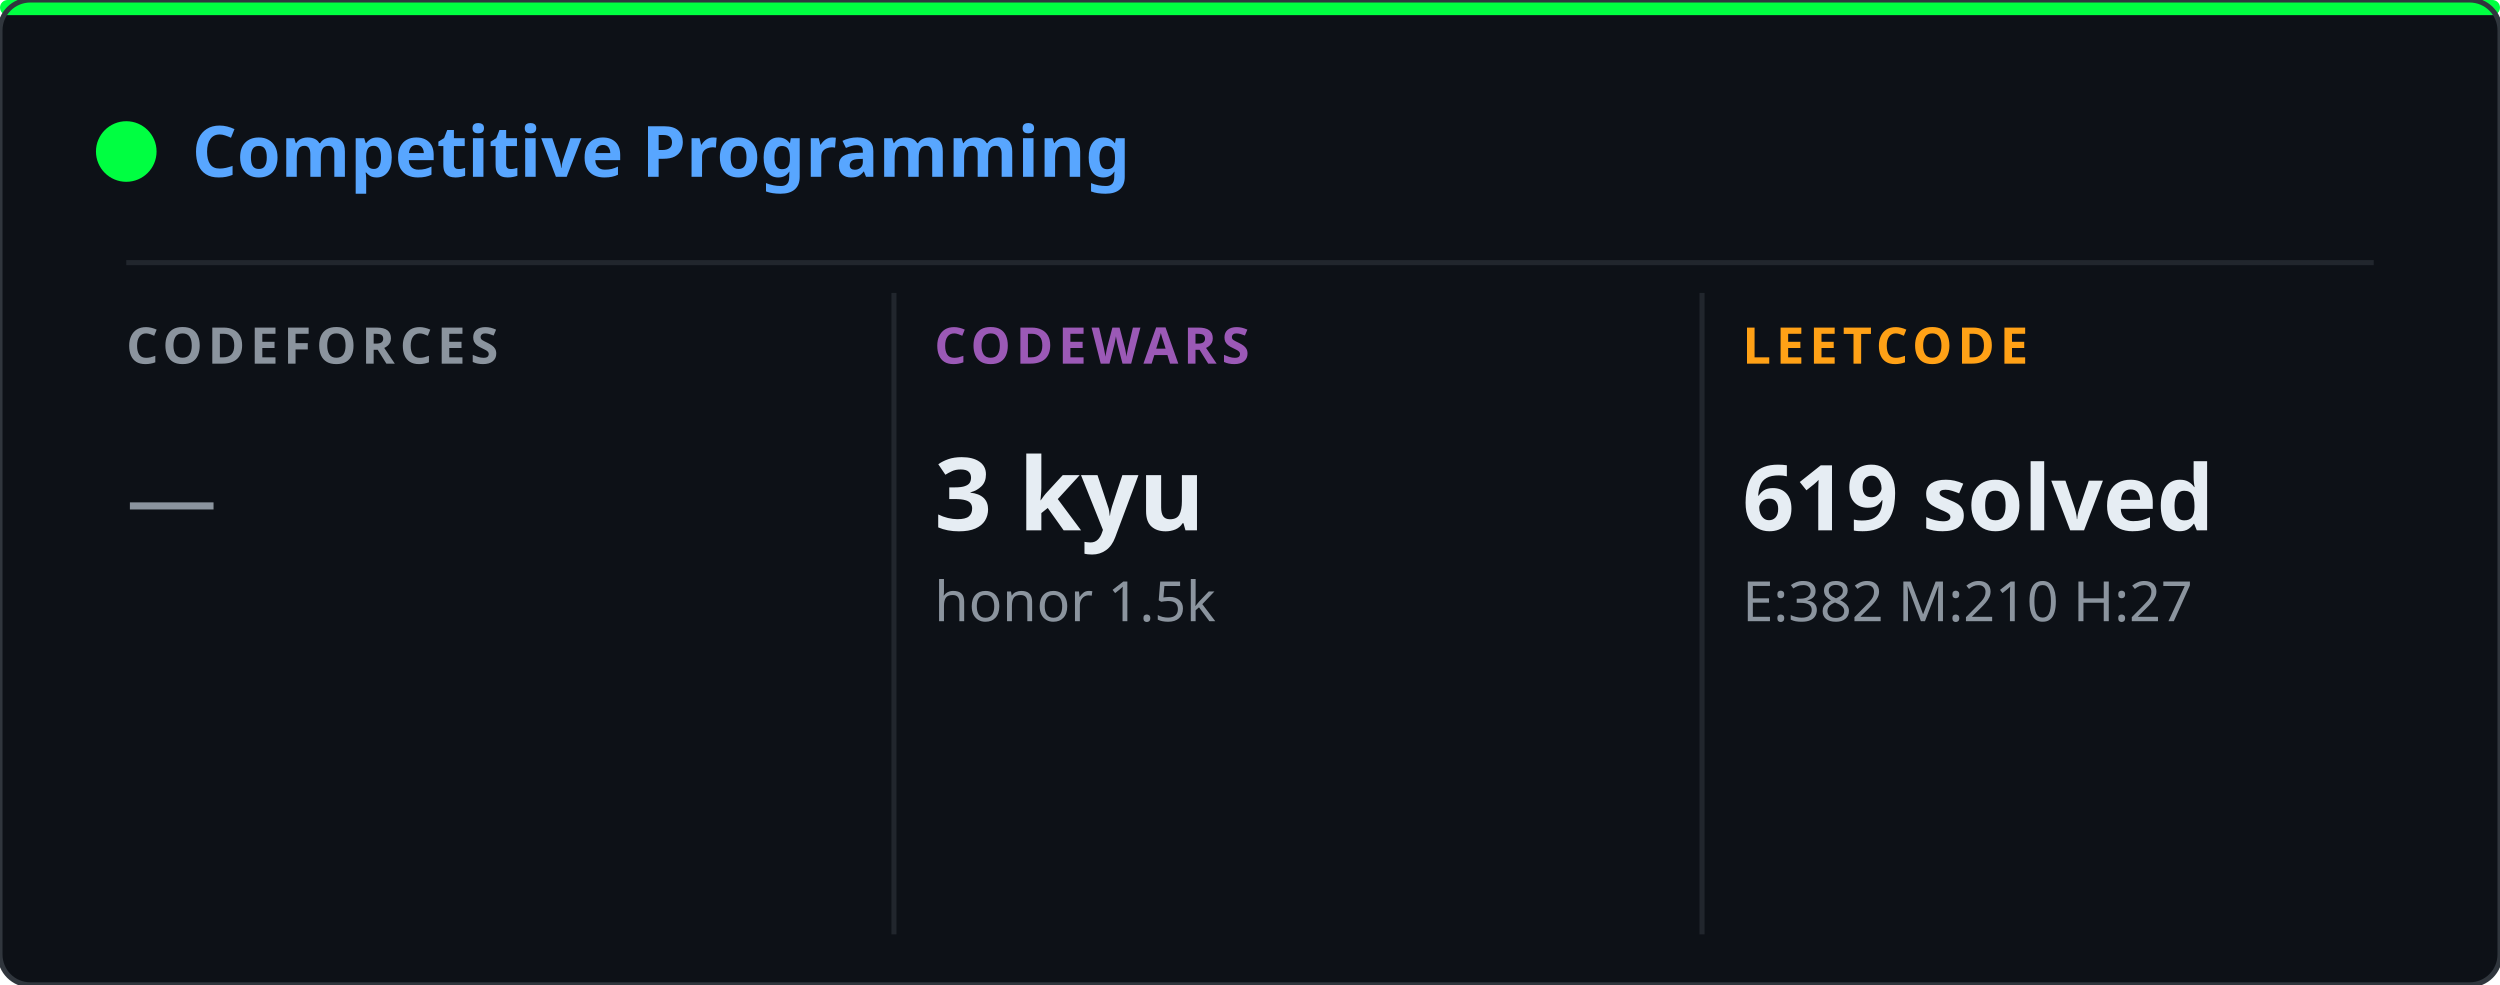
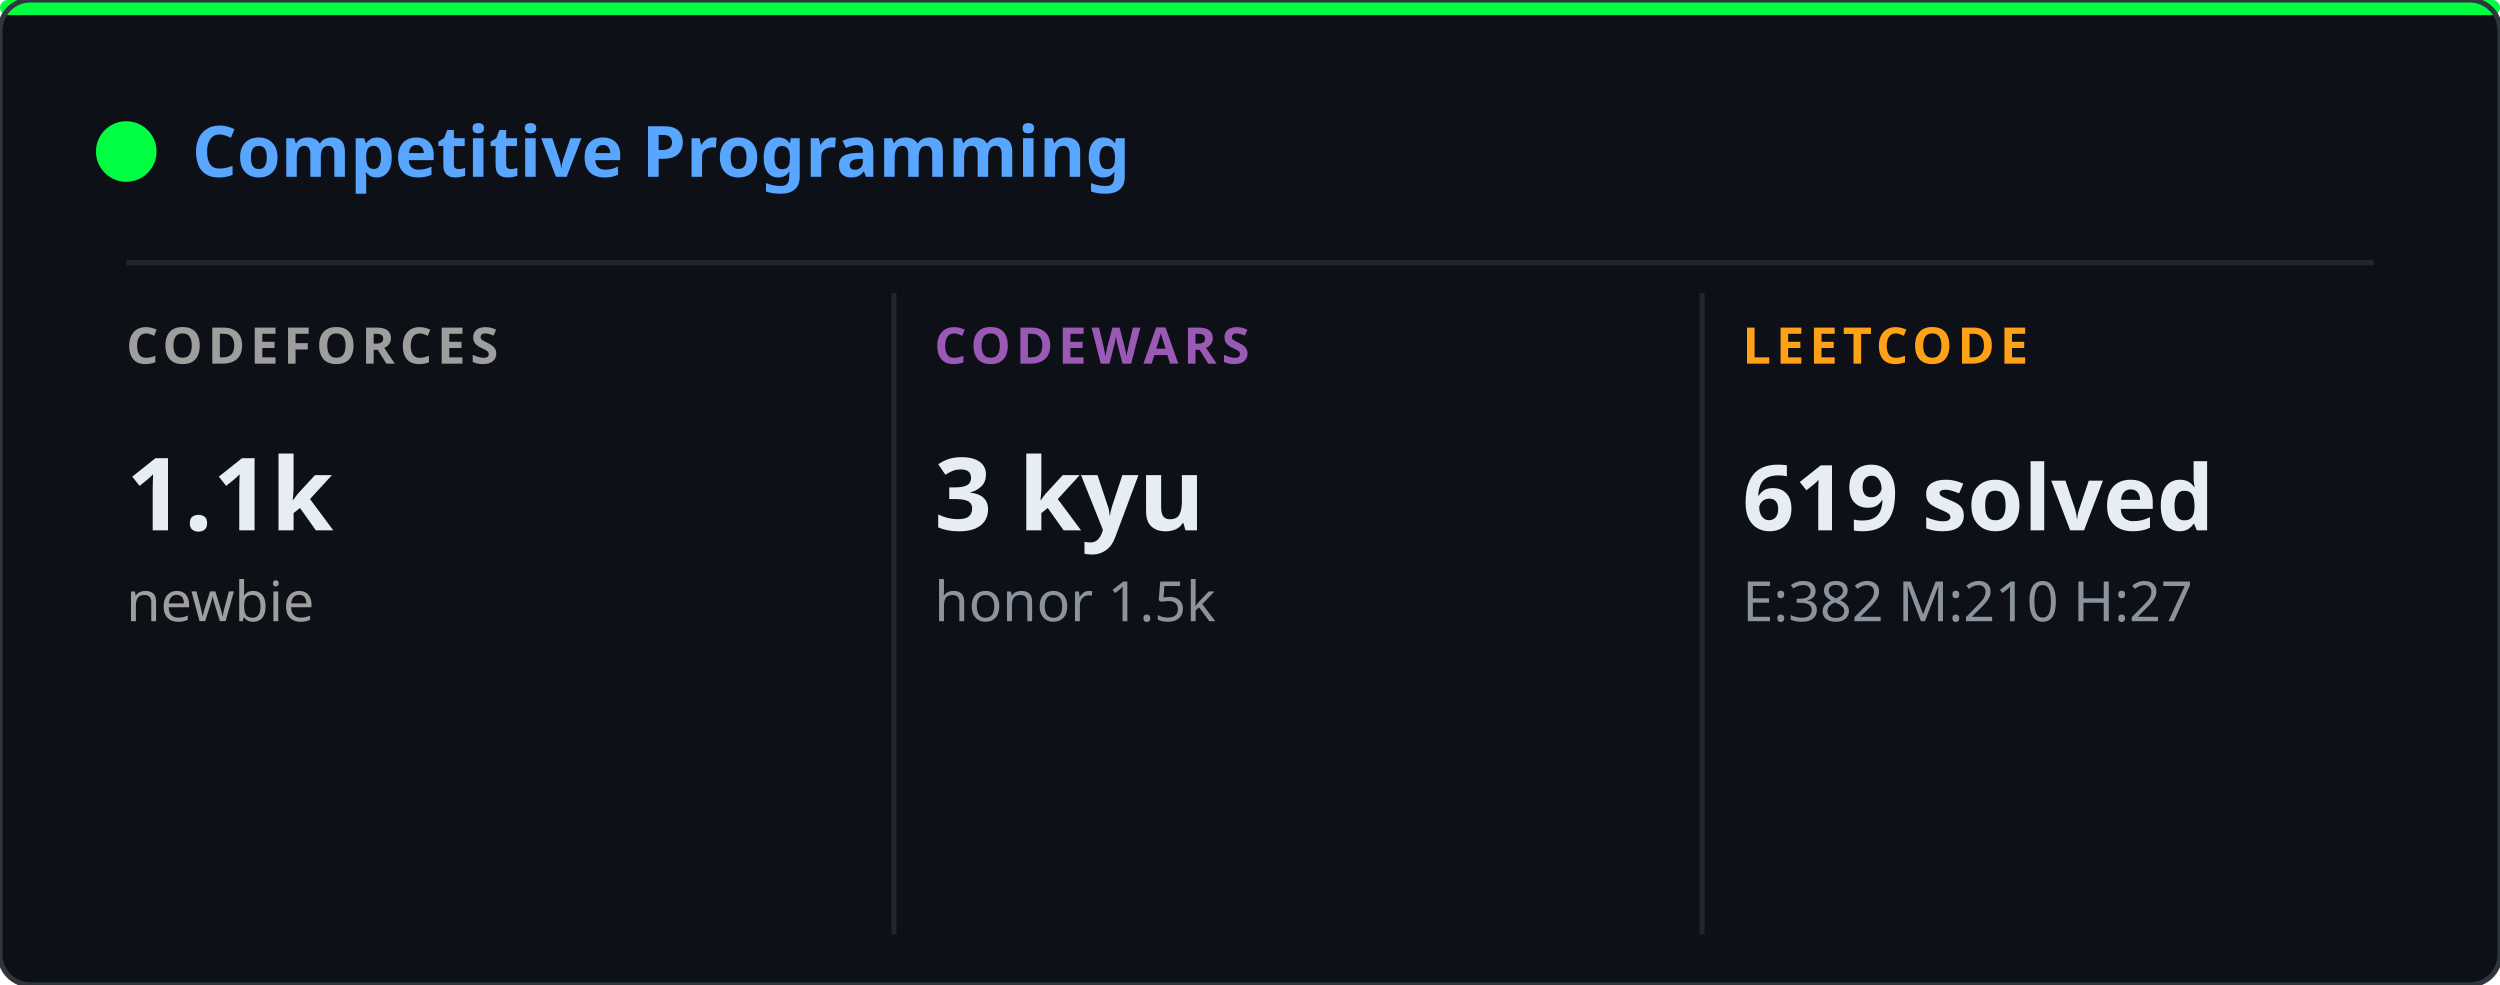
<svg xmlns="http://www.w3.org/2000/svg" width="495" height="195" viewBox="0 0 495 195">
  <defs>
    <clipPath id="cp-clip">
      <rect width="495" height="195" rx="6" />
    </clipPath>
  </defs>
  <rect width="495" height="195" rx="6" fill="#0d1117" />
  <g clip-path="url(#cp-clip)">
    <g opacity="0.22">
      <style>@keyframes cp0{from{transform:translateY(-60px)}to{transform:translateY(209px)}}@keyframes cp1{from{transform:translateY(-46px)}to{transform:translateY(209px)}}@keyframes cp2{from{transform:translateY(-46px)}to{transform:translateY(209px)}}@keyframes cp3{from{transform:translateY(-46px)}to{transform:translateY(209px)}}@keyframes cp4{from{transform:translateY(-46px)}to{transform:translateY(209px)}}@keyframes cp5{from{transform:translateY(-46px)}to{transform:translateY(209px)}}@keyframes cp6{from{transform:translateY(-46px)}to{transform:translateY(209px)}}@keyframes cp7{from{transform:translateY(-46px)}to{transform:translateY(209px)}}@keyframes cp8{from{transform:translateY(-46px)}to{transform:translateY(209px)}}@keyframes cp9{from{transform:translateY(-46px)}to{transform:translateY(209px)}}@keyframes cp10{from{transform:translateY(-46px)}to{transform:translateY(209px)}}@keyframes cp11{from{transform:translateY(-46px)}to{transform:translateY(209px)}}@keyframes cp12{from{transform:translateY(-46px)}to{transform:translateY(209px)}}@keyframes cp13{from{transform:translateY(-46px)}to{transform:translateY(209px)}}@keyframes cp14{from{transform:translateY(-46px)}to{transform:translateY(209px)}}@keyframes cp15{from{transform:translateY(-46px)}to{transform:translateY(209px)}}@keyframes cp16{from{transform:translateY(-46px)}to{transform:translateY(209px)}}@keyframes cp17{from{transform:translateY(-46px)}to{transform:translateY(209px)}}@keyframes cp18{from{transform:translateY(-46px)}to{transform:translateY(209px)}}@keyframes cp19{from{transform:translateY(-46px)}to{transform:translateY(209px)}}@keyframes cp20{from{transform:translateY(-46px)}to{transform:translateY(209px)}}@keyframes cp21{from{transform:translateY(-46px)}to{transform:translateY(209px)}}@keyframes cp22{from{transform:translateY(-46px)}to{transform:translateY(209px)}}@keyframes cp23{from{transform:translateY(-46px)}to{transform:translateY(209px)}}@keyframes cp24{from{transform:translateY(-46px)}to{transform:translateY(209px)}}@keyframes cp25{from{transform:translateY(-46px)}to{transform:translateY(209px)}}@keyframes cp26{from{transform:translateY(-46px)}to{transform:translateY(209px)}}@keyframes cp27{from{transform:translateY(-46px)}to{transform:translateY(209px)}}@keyframes cp28{from{transform:translateY(-46px)}to{transform:translateY(209px)}}@keyframes cp29{from{transform:translateY(-46px)}to{transform:translateY(209px)}}@keyframes cp30{from{transform:translateY(-46px)}to{transform:translateY(209px)}}@keyframes cp31{from{transform:translateY(-46px)}to{transform:translateY(209px)}}@keyframes cp32{from{transform:translateY(-46px)}to{transform:translateY(209px)}}@keyframes cp33{from{transform:translateY(-46px)}to{transform:translateY(209px)}}@keyframes cp34{from{transform:translateY(-46px)}to{transform:translateY(209px)}}@keyframes cp35{from{transform:translateY(-46px)}to{transform:translateY(209px)}}@keyframes cp36{from{transform:translateY(-46px)}to{transform:translateY(209px)}}@keyframes cp37{from{transform:translateY(-46px)}to{transform:translateY(209px)}}</style>
      <g style="animation:cp0 2.40s linear infinite;animation-delay:-0.01s">
        <text x="366" y="0" font-family="monospace" font-size="12" fill="#00ff41">5</text>
        <text x="366" y="-14" font-family="monospace" font-size="12" fill="#00ff41" opacity="0.80">ﾔ</text>
        <text x="366" y="-28" font-family="monospace" font-size="12" fill="#00ff41" opacity="0.60">ﾀ</text>
        <text x="366" y="-42" font-family="monospace" font-size="12" fill="#00ff41" opacity="0.40">ｿ</text>
        <text x="366" y="-56" font-family="monospace" font-size="12" fill="#00ff41" opacity="0.20">2</text>
      </g>
      <g style="animation:cp1 1.88s linear infinite;animation-delay:-1.42s">
        <text x="221" y="0" font-family="monospace" font-size="12" fill="#00ff41">ﾝ</text>
        <text x="221" y="-14" font-family="monospace" font-size="12" fill="#00ff41" opacity="0.75">ﾘ</text>
        <text x="221" y="-28" font-family="monospace" font-size="12" fill="#00ff41" opacity="0.50">ﾚ</text>
        <text x="221" y="-42" font-family="monospace" font-size="12" fill="#00ff41" opacity="0.25">ｧ</text>
      </g>
      <g style="animation:cp2 3.18s linear infinite;animation-delay:-0.68s">
        <text x="195" y="0" font-family="monospace" font-size="12" fill="#00ff41">ｺ</text>
        <text x="195" y="-14" font-family="monospace" font-size="12" fill="#00ff41" opacity="0.75">ﾃ</text>
        <text x="195" y="-28" font-family="monospace" font-size="12" fill="#00ff41" opacity="0.50">ｾ</text>
        <text x="195" y="-42" font-family="monospace" font-size="12" fill="#00ff41" opacity="0.25">ｬ</text>
      </g>
      <g style="animation:cp3 2.37s linear infinite;animation-delay:-0.52s">
        <text x="25" y="0" font-family="monospace" font-size="12" fill="#00ff41">ﾍ</text>
        <text x="25" y="-14" font-family="monospace" font-size="12" fill="#00ff41" opacity="0.75">ｺ</text>
        <text x="25" y="-28" font-family="monospace" font-size="12" fill="#00ff41" opacity="0.50">ｧ</text>
        <text x="25" y="-42" font-family="monospace" font-size="12" fill="#00ff41" opacity="0.25">ｫ</text>
      </g>
      <g style="animation:cp4 2.42s linear infinite;animation-delay:-0.67s">
        <text x="113" y="0" font-family="monospace" font-size="12" fill="#00ff41">ｭ</text>
        <text x="113" y="-14" font-family="monospace" font-size="12" fill="#00ff41" opacity="0.75">1</text>
        <text x="113" y="-28" font-family="monospace" font-size="12" fill="#00ff41" opacity="0.50">ﾅ</text>
        <text x="113" y="-42" font-family="monospace" font-size="12" fill="#00ff41" opacity="0.25">1</text>
      </g>
      <g style="animation:cp5 2.93s linear infinite;animation-delay:-1.00s">
        <text x="469" y="0" font-family="monospace" font-size="12" fill="#00ff41">ﾄ</text>
        <text x="469" y="-14" font-family="monospace" font-size="12" fill="#00ff41" opacity="0.75">ﾈ</text>
        <text x="469" y="-28" font-family="monospace" font-size="12" fill="#00ff41" opacity="0.50">ﾆ</text>
        <text x="469" y="-42" font-family="monospace" font-size="12" fill="#00ff41" opacity="0.25">ｼ</text>
      </g>
      <g style="animation:cp6 2.61s linear infinite;animation-delay:-1.55s">
        <text x="353" y="0" font-family="monospace" font-size="12" fill="#00ff41">0</text>
        <text x="353" y="-14" font-family="monospace" font-size="12" fill="#00ff41" opacity="0.75">ｵ</text>
        <text x="353" y="-28" font-family="monospace" font-size="12" fill="#00ff41" opacity="0.50">ﾅ</text>
        <text x="353" y="-42" font-family="monospace" font-size="12" fill="#00ff41" opacity="0.25">5</text>
      </g>
      <g style="animation:cp7 2.10s linear infinite;animation-delay:-0.63s">
        <text x="67" y="0" font-family="monospace" font-size="12" fill="#00ff41">ｱ</text>
        <text x="67" y="-14" font-family="monospace" font-size="12" fill="#00ff41" opacity="0.75">ﾍ</text>
        <text x="67" y="-28" font-family="monospace" font-size="12" fill="#00ff41" opacity="0.50">ﾆ</text>
        <text x="67" y="-42" font-family="monospace" font-size="12" fill="#00ff41" opacity="0.25">ｨ</text>
      </g>
      <g style="animation:cp8 1.60s linear infinite;animation-delay:-0.98s">
        <text x="91" y="0" font-family="monospace" font-size="12" fill="#00ff41">ｱ</text>
        <text x="91" y="-14" font-family="monospace" font-size="12" fill="#00ff41" opacity="0.75">1</text>
        <text x="91" y="-28" font-family="monospace" font-size="12" fill="#00ff41" opacity="0.50">7</text>
        <text x="91" y="-42" font-family="monospace" font-size="12" fill="#00ff41" opacity="0.25">ﾃ</text>
      </g>
      <g style="animation:cp9 2.20s linear infinite;animation-delay:-1.29s">
        <text x="332" y="0" font-family="monospace" font-size="12" fill="#00ff41">ﾇ</text>
        <text x="332" y="-14" font-family="monospace" font-size="12" fill="#00ff41" opacity="0.75">ﾘ</text>
        <text x="332" y="-28" font-family="monospace" font-size="12" fill="#00ff41" opacity="0.50">ﾍ</text>
        <text x="332" y="-42" font-family="monospace" font-size="12" fill="#00ff41" opacity="0.25">ﾃ</text>
      </g>
      <g style="animation:cp10 2.40s linear infinite;animation-delay:-0.51s">
        <text x="374" y="0" font-family="monospace" font-size="12" fill="#00ff41">ｶ</text>
        <text x="374" y="-14" font-family="monospace" font-size="12" fill="#00ff41" opacity="0.75">ｨ</text>
        <text x="374" y="-28" font-family="monospace" font-size="12" fill="#00ff41" opacity="0.50">ﾝ</text>
        <text x="374" y="-42" font-family="monospace" font-size="12" fill="#00ff41" opacity="0.25">ｼ</text>
      </g>
      <g style="animation:cp11 1.70s linear infinite;animation-delay:-1.08s">
        <text x="172" y="0" font-family="monospace" font-size="12" fill="#00ff41">ｲ</text>
        <text x="172" y="-14" font-family="monospace" font-size="12" fill="#00ff41" opacity="0.75">ｯ</text>
        <text x="172" y="-28" font-family="monospace" font-size="12" fill="#00ff41" opacity="0.50">ｻ</text>
        <text x="172" y="-42" font-family="monospace" font-size="12" fill="#00ff41" opacity="0.25">ｮ</text>
      </g>
      <g style="animation:cp12 2.37s linear infinite;animation-delay:-2.03s">
        <text x="99" y="0" font-family="monospace" font-size="12" fill="#00ff41">ｯ</text>
        <text x="99" y="-14" font-family="monospace" font-size="12" fill="#00ff41" opacity="0.75">1</text>
        <text x="99" y="-28" font-family="monospace" font-size="12" fill="#00ff41" opacity="0.50">ﾅ</text>
        <text x="99" y="-42" font-family="monospace" font-size="12" fill="#00ff41" opacity="0.25">ｬ</text>
      </g>
      <g style="animation:cp13 1.65s linear infinite;animation-delay:-0.30s">
        <text x="106" y="0" font-family="monospace" font-size="12" fill="#00ff41">ﾛ</text>
        <text x="106" y="-14" font-family="monospace" font-size="12" fill="#00ff41" opacity="0.75">ｧ</text>
        <text x="106" y="-28" font-family="monospace" font-size="12" fill="#00ff41" opacity="0.50">0</text>
        <text x="106" y="-42" font-family="monospace" font-size="12" fill="#00ff41" opacity="0.25">ｹ</text>
      </g>
      <g style="animation:cp14 2.77s linear infinite;animation-delay:-2.62s">
        <text x="327" y="0" font-family="monospace" font-size="12" fill="#00ff41">ｸ</text>
        <text x="327" y="-14" font-family="monospace" font-size="12" fill="#00ff41" opacity="0.75">ｵ</text>
        <text x="327" y="-28" font-family="monospace" font-size="12" fill="#00ff41" opacity="0.50">ｺ</text>
        <text x="327" y="-42" font-family="monospace" font-size="12" fill="#00ff41" opacity="0.25">ﾅ</text>
      </g>
      <g style="animation:cp15 1.84s linear infinite;animation-delay:-0.81s">
        <text x="477" y="0" font-family="monospace" font-size="12" fill="#00ff41">ﾐ</text>
        <text x="477" y="-14" font-family="monospace" font-size="12" fill="#00ff41" opacity="0.75">ｿ</text>
        <text x="477" y="-28" font-family="monospace" font-size="12" fill="#00ff41" opacity="0.50">0</text>
        <text x="477" y="-42" font-family="monospace" font-size="12" fill="#00ff41" opacity="0.25">ｫ</text>
      </g>
      <g style="animation:cp16 2.85s linear infinite;animation-delay:-1.49s">
        <text x="259" y="0" font-family="monospace" font-size="12" fill="#00ff41">ﾓ</text>
        <text x="259" y="-14" font-family="monospace" font-size="12" fill="#00ff41" opacity="0.75">ﾒ</text>
        <text x="259" y="-28" font-family="monospace" font-size="12" fill="#00ff41" opacity="0.50">ｩ</text>
        <text x="259" y="-42" font-family="monospace" font-size="12" fill="#00ff41" opacity="0.25">ｧ</text>
      </g>
      <g style="animation:cp17 1.80s linear infinite;animation-delay:-0.23s">
        <text x="369" y="0" font-family="monospace" font-size="12" fill="#00ff41">ｱ</text>
        <text x="369" y="-14" font-family="monospace" font-size="12" fill="#00ff41" opacity="0.75">ﾊ</text>
        <text x="369" y="-28" font-family="monospace" font-size="12" fill="#00ff41" opacity="0.50">ｼ</text>
        <text x="369" y="-42" font-family="monospace" font-size="12" fill="#00ff41" opacity="0.25">4</text>
      </g>
      <g style="animation:cp18 2.40s linear infinite;animation-delay:-0.13s">
        <text x="135" y="0" font-family="monospace" font-size="12" fill="#00ff41">ﾋ</text>
        <text x="135" y="-14" font-family="monospace" font-size="12" fill="#00ff41" opacity="0.75">ﾇ</text>
        <text x="135" y="-28" font-family="monospace" font-size="12" fill="#00ff41" opacity="0.50">ﾚ</text>
        <text x="135" y="-42" font-family="monospace" font-size="12" fill="#00ff41" opacity="0.25">ﾓ</text>
      </g>
      <g style="animation:cp19 2.61s linear infinite;animation-delay:-2.31s">
        <text x="114" y="0" font-family="monospace" font-size="12" fill="#00ff41">8</text>
        <text x="114" y="-14" font-family="monospace" font-size="12" fill="#00ff41" opacity="0.75">ﾗ</text>
        <text x="114" y="-28" font-family="monospace" font-size="12" fill="#00ff41" opacity="0.50">ﾌ</text>
        <text x="114" y="-42" font-family="monospace" font-size="12" fill="#00ff41" opacity="0.25">ｬ</text>
      </g>
      <g style="animation:cp20 2.89s linear infinite;animation-delay:-0.51s">
        <text x="277" y="0" font-family="monospace" font-size="12" fill="#00ff41">7</text>
        <text x="277" y="-14" font-family="monospace" font-size="12" fill="#00ff41" opacity="0.75">5</text>
        <text x="277" y="-28" font-family="monospace" font-size="12" fill="#00ff41" opacity="0.50">ｿ</text>
        <text x="277" y="-42" font-family="monospace" font-size="12" fill="#00ff41" opacity="0.25">ｿ</text>
      </g>
      <g style="animation:cp21 2.92s linear infinite;animation-delay:-1.28s">
        <text x="404" y="0" font-family="monospace" font-size="12" fill="#00ff41">ﾉ</text>
        <text x="404" y="-14" font-family="monospace" font-size="12" fill="#00ff41" opacity="0.75">ﾍ</text>
        <text x="404" y="-28" font-family="monospace" font-size="12" fill="#00ff41" opacity="0.50">ﾔ</text>
        <text x="404" y="-42" font-family="monospace" font-size="12" fill="#00ff41" opacity="0.25">4</text>
      </g>
      <g style="animation:cp22 1.87s linear infinite;animation-delay:-1.12s">
        <text x="41" y="0" font-family="monospace" font-size="12" fill="#00ff41">ｼ</text>
        <text x="41" y="-14" font-family="monospace" font-size="12" fill="#00ff41" opacity="0.75">ﾃ</text>
        <text x="41" y="-28" font-family="monospace" font-size="12" fill="#00ff41" opacity="0.50">ｸ</text>
        <text x="41" y="-42" font-family="monospace" font-size="12" fill="#00ff41" opacity="0.25">ｪ</text>
      </g>
      <g style="animation:cp23 1.78s linear infinite;animation-delay:-1.10s">
        <text x="449" y="0" font-family="monospace" font-size="12" fill="#00ff41">ﾋ</text>
        <text x="449" y="-14" font-family="monospace" font-size="12" fill="#00ff41" opacity="0.75">ｵ</text>
        <text x="449" y="-28" font-family="monospace" font-size="12" fill="#00ff41" opacity="0.50">ﾓ</text>
        <text x="449" y="-42" font-family="monospace" font-size="12" fill="#00ff41" opacity="0.25">ｹ</text>
      </g>
      <g style="animation:cp24 3.10s linear infinite;animation-delay:-3.00s">
        <text x="270" y="0" font-family="monospace" font-size="12" fill="#00ff41">ﾅ</text>
        <text x="270" y="-14" font-family="monospace" font-size="12" fill="#00ff41" opacity="0.75">6</text>
        <text x="270" y="-28" font-family="monospace" font-size="12" fill="#00ff41" opacity="0.50">ｭ</text>
        <text x="270" y="-42" font-family="monospace" font-size="12" fill="#00ff41" opacity="0.25">ﾒ</text>
      </g>
      <g style="animation:cp25 3.05s linear infinite;animation-delay:-0.93s">
        <text x="309" y="0" font-family="monospace" font-size="12" fill="#00ff41">ｫ</text>
        <text x="309" y="-14" font-family="monospace" font-size="12" fill="#00ff41" opacity="0.75">ﾓ</text>
        <text x="309" y="-28" font-family="monospace" font-size="12" fill="#00ff41" opacity="0.50">ｫ</text>
        <text x="309" y="-42" font-family="monospace" font-size="12" fill="#00ff41" opacity="0.25">0</text>
      </g>
      <g style="animation:cp26 3.00s linear infinite;animation-delay:-2.68s">
        <text x="50" y="0" font-family="monospace" font-size="12" fill="#00ff41">ｯ</text>
        <text x="50" y="-14" font-family="monospace" font-size="12" fill="#00ff41" opacity="0.75">6</text>
        <text x="50" y="-28" font-family="monospace" font-size="12" fill="#00ff41" opacity="0.50">ｭ</text>
        <text x="50" y="-42" font-family="monospace" font-size="12" fill="#00ff41" opacity="0.25">ｯ</text>
      </g>
      <g style="animation:cp27 1.74s linear infinite;animation-delay:-1.11s">
        <text x="471" y="0" font-family="monospace" font-size="12" fill="#00ff41">ｼ</text>
        <text x="471" y="-14" font-family="monospace" font-size="12" fill="#00ff41" opacity="0.75">ｧ</text>
        <text x="471" y="-28" font-family="monospace" font-size="12" fill="#00ff41" opacity="0.50">ﾋ</text>
        <text x="471" y="-42" font-family="monospace" font-size="12" fill="#00ff41" opacity="0.25">ﾋ</text>
      </g>
      <g style="animation:cp28 1.67s linear infinite;animation-delay:-1.33s">
        <text x="228" y="0" font-family="monospace" font-size="12" fill="#00ff41">ﾔ</text>
        <text x="228" y="-14" font-family="monospace" font-size="12" fill="#00ff41" opacity="0.75">1</text>
        <text x="228" y="-28" font-family="monospace" font-size="12" fill="#00ff41" opacity="0.50">ﾌ</text>
        <text x="228" y="-42" font-family="monospace" font-size="12" fill="#00ff41" opacity="0.25">ﾊ</text>
      </g>
      <g style="animation:cp29 2.02s linear infinite;animation-delay:-0.64s">
        <text x="60" y="0" font-family="monospace" font-size="12" fill="#00ff41">ﾃ</text>
        <text x="60" y="-14" font-family="monospace" font-size="12" fill="#00ff41" opacity="0.75">ｭ</text>
        <text x="60" y="-28" font-family="monospace" font-size="12" fill="#00ff41" opacity="0.50">ﾔ</text>
        <text x="60" y="-42" font-family="monospace" font-size="12" fill="#00ff41" opacity="0.25">ﾀ</text>
      </g>
      <g style="animation:cp30 2.97s linear infinite;animation-delay:-2.86s">
        <text x="178" y="0" font-family="monospace" font-size="12" fill="#00ff41">ﾇ</text>
        <text x="178" y="-14" font-family="monospace" font-size="12" fill="#00ff41" opacity="0.75">ﾕ</text>
        <text x="178" y="-28" font-family="monospace" font-size="12" fill="#00ff41" opacity="0.50">ｷ</text>
        <text x="178" y="-42" font-family="monospace" font-size="12" fill="#00ff41" opacity="0.25">ｵ</text>
      </g>
      <g style="animation:cp31 1.75s linear infinite;animation-delay:-1.72s">
        <text x="175" y="0" font-family="monospace" font-size="12" fill="#00ff41">ﾉ</text>
        <text x="175" y="-14" font-family="monospace" font-size="12" fill="#00ff41" opacity="0.75">ｸ</text>
        <text x="175" y="-28" font-family="monospace" font-size="12" fill="#00ff41" opacity="0.50">ｿ</text>
        <text x="175" y="-42" font-family="monospace" font-size="12" fill="#00ff41" opacity="0.25">ﾍ</text>
      </g>
      <g style="animation:cp32 2.71s linear infinite;animation-delay:-2.06s">
        <text x="309" y="0" font-family="monospace" font-size="12" fill="#00ff41">ﾉ</text>
        <text x="309" y="-14" font-family="monospace" font-size="12" fill="#00ff41" opacity="0.75">ﾜ</text>
        <text x="309" y="-28" font-family="monospace" font-size="12" fill="#00ff41" opacity="0.50">ｶ</text>
        <text x="309" y="-42" font-family="monospace" font-size="12" fill="#00ff41" opacity="0.25">ﾇ</text>
      </g>
      <g style="animation:cp33 2.23s linear infinite;animation-delay:-1.91s">
        <text x="20" y="0" font-family="monospace" font-size="12" fill="#00ff41">7</text>
        <text x="20" y="-14" font-family="monospace" font-size="12" fill="#00ff41" opacity="0.75">5</text>
        <text x="20" y="-28" font-family="monospace" font-size="12" fill="#00ff41" opacity="0.50">ｶ</text>
        <text x="20" y="-42" font-family="monospace" font-size="12" fill="#00ff41" opacity="0.25">ｼ</text>
      </g>
      <g style="animation:cp34 2.66s linear infinite;animation-delay:-1.12s">
        <text x="351" y="0" font-family="monospace" font-size="12" fill="#00ff41">ﾅ</text>
        <text x="351" y="-14" font-family="monospace" font-size="12" fill="#00ff41" opacity="0.75">3</text>
        <text x="351" y="-28" font-family="monospace" font-size="12" fill="#00ff41" opacity="0.50">ﾋ</text>
        <text x="351" y="-42" font-family="monospace" font-size="12" fill="#00ff41" opacity="0.25">ｴ</text>
      </g>
      <g style="animation:cp35 2.77s linear infinite;animation-delay:-0.59s">
        <text x="279" y="0" font-family="monospace" font-size="12" fill="#00ff41">ﾋ</text>
        <text x="279" y="-14" font-family="monospace" font-size="12" fill="#00ff41" opacity="0.75">ｨ</text>
        <text x="279" y="-28" font-family="monospace" font-size="12" fill="#00ff41" opacity="0.50">ﾈ</text>
        <text x="279" y="-42" font-family="monospace" font-size="12" fill="#00ff41" opacity="0.25">ﾑ</text>
      </g>
      <g style="animation:cp36 2.13s linear infinite;animation-delay:-1.62s">
        <text x="402" y="0" font-family="monospace" font-size="12" fill="#00ff41">ｳ</text>
        <text x="402" y="-14" font-family="monospace" font-size="12" fill="#00ff41" opacity="0.75">ｪ</text>
        <text x="402" y="-28" font-family="monospace" font-size="12" fill="#00ff41" opacity="0.50">2</text>
        <text x="402" y="-42" font-family="monospace" font-size="12" fill="#00ff41" opacity="0.25">ﾊ</text>
      </g>
      <g style="animation:cp37 1.57s linear infinite;animation-delay:-0.79s">
        <text x="465" y="0" font-family="monospace" font-size="12" fill="#00ff41">ﾋ</text>
        <text x="465" y="-14" font-family="monospace" font-size="12" fill="#00ff41" opacity="0.75">ﾌ</text>
        <text x="465" y="-28" font-family="monospace" font-size="12" fill="#00ff41" opacity="0.50">ｯ</text>
        <text x="465" y="-42" font-family="monospace" font-size="12" fill="#00ff41" opacity="0.25">ｨ</text>
      </g>
    </g>
  </g>
  <rect width="495" height="3" rx="1.5" fill="#00ff41" />
  <rect width="495" height="195" rx="6" fill="none" stroke="#30363d" stroke-width="1" />
  <circle cx="25" cy="30" r="6" fill="#00ff41" />
  <text x="38" y="35" font-family="'Segoe UI',Ubuntu,sans-serif" font-size="14" font-weight="600" fill="#58a6ff">Competitive Programming</text>
  <line x1="25" y1="52" x2="470" y2="52" stroke="#21262d" stroke-width="1" />
  <line x1="177" y1="58" x2="177" y2="185" stroke="#21262d" stroke-width="1" />
  <line x1="337" y1="58" x2="337" y2="185" stroke="#21262d" stroke-width="1" />
-   <text x="25" y="72" font-family="'Segoe UI',Ubuntu,sans-serif" font-size="10" font-weight="600" fill="#8b949e" letter-spacing="1">CODEFORCES</text>
-   <text x="25" y="105" font-family="'Segoe UI',Ubuntu,sans-serif" font-size="18" font-weight="400" fill="#8b949e">—</text>
+   <text x="25" y="72" font-family="'Segoe UI',Ubuntu,sans-serif" font-size="10" font-weight="600" fill="#9e9e9e" letter-spacing="1">CODEFORCES</text>
+   <text x="25" y="105" font-family="'Segoe UI',Ubuntu,sans-serif" font-size="20" font-weight="700" fill="#e6edf3">1.1k</text>
+   <text x="25" y="123" font-family="'Segoe UI',Ubuntu,sans-serif" font-size="11" font-weight="400" fill="#9e9e9e">newbie</text>
  <text x="185" y="72" font-family="'Segoe UI',Ubuntu,sans-serif" font-size="10" font-weight="600" fill="#9b59b6" letter-spacing="1">CODEWARS</text>
  <text x="185" y="105" font-family="'Segoe UI',Ubuntu,sans-serif" font-size="20" font-weight="700" fill="#e6edf3">3 kyu</text>
  <text x="185" y="123" font-family="'Segoe UI',Ubuntu,sans-serif" font-size="11" font-weight="400" fill="#8b949e">honor 1.5k</text>
  <text x="345" y="72" font-family="'Segoe UI',Ubuntu,sans-serif" font-size="10" font-weight="600" fill="#ffa116" letter-spacing="1">LEETCODE</text>
  <text x="345" y="105" font-family="'Segoe UI',Ubuntu,sans-serif" font-size="18" font-weight="700" fill="#e6edf3">619 solved</text>
  <text x="345" y="123" font-family="'Segoe UI',Ubuntu,sans-serif" font-size="11" font-weight="400" fill="#8b949e">E:382 M:210 H:27</text>
</svg>
